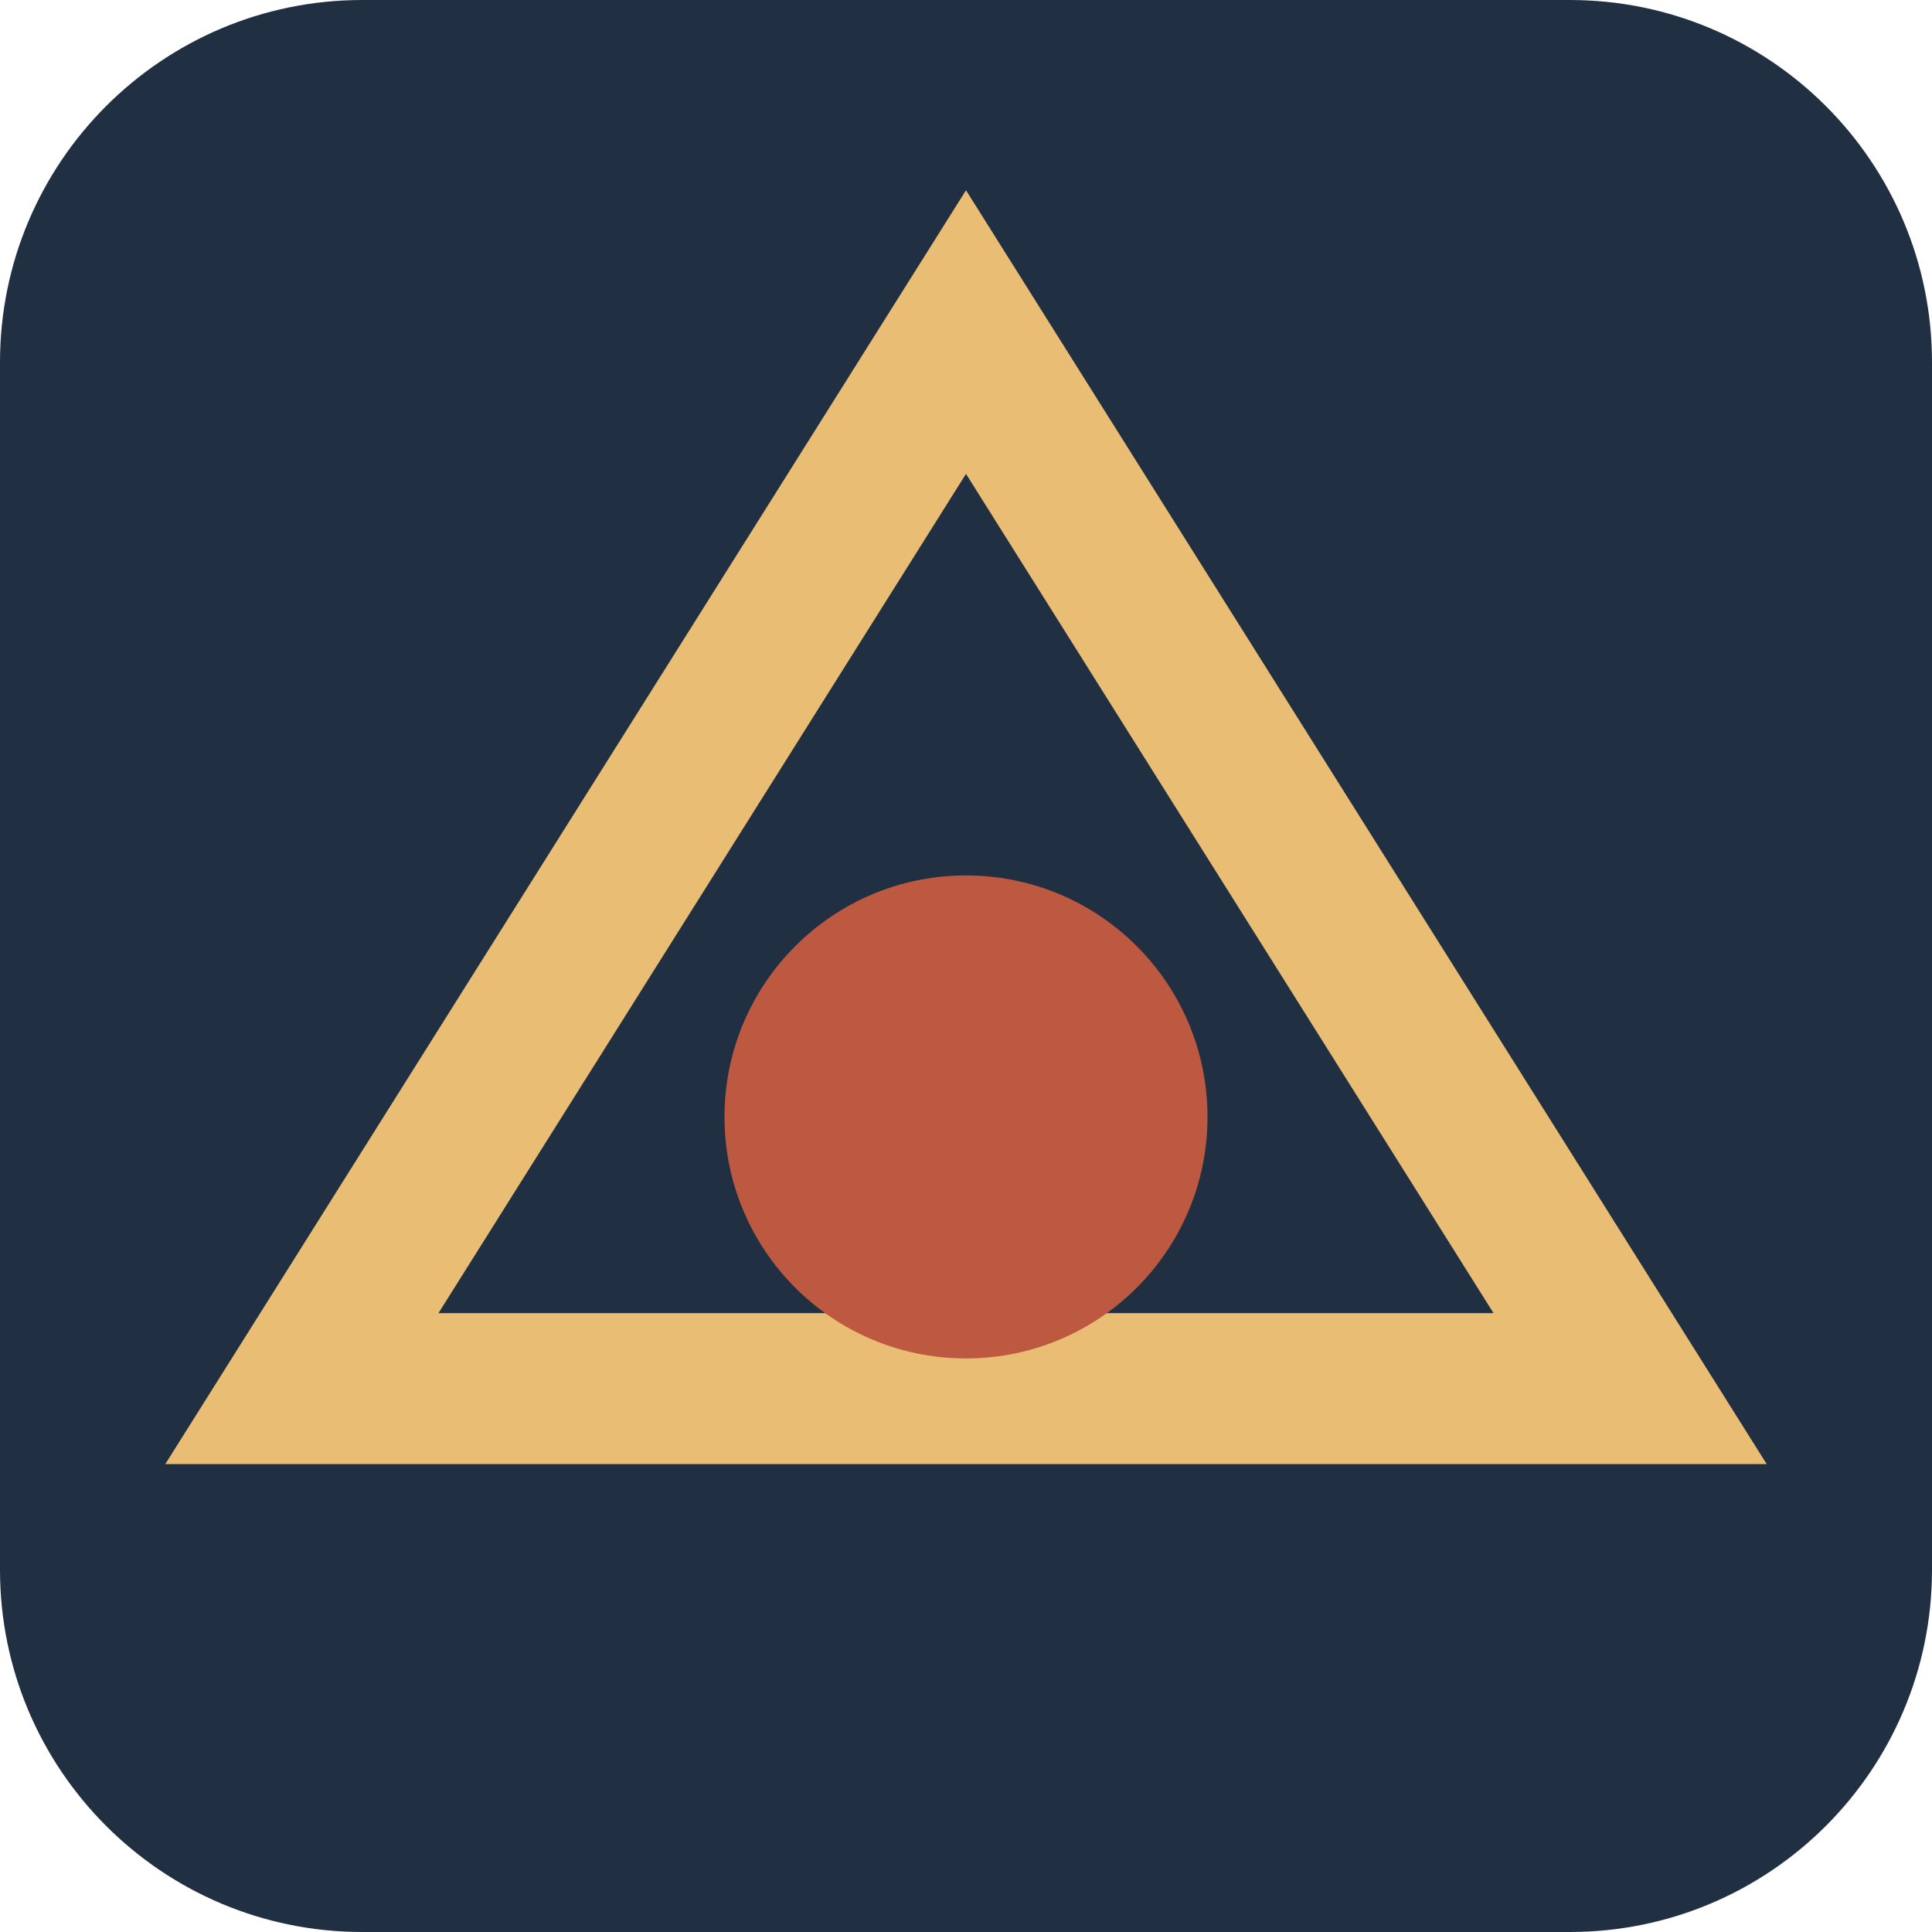
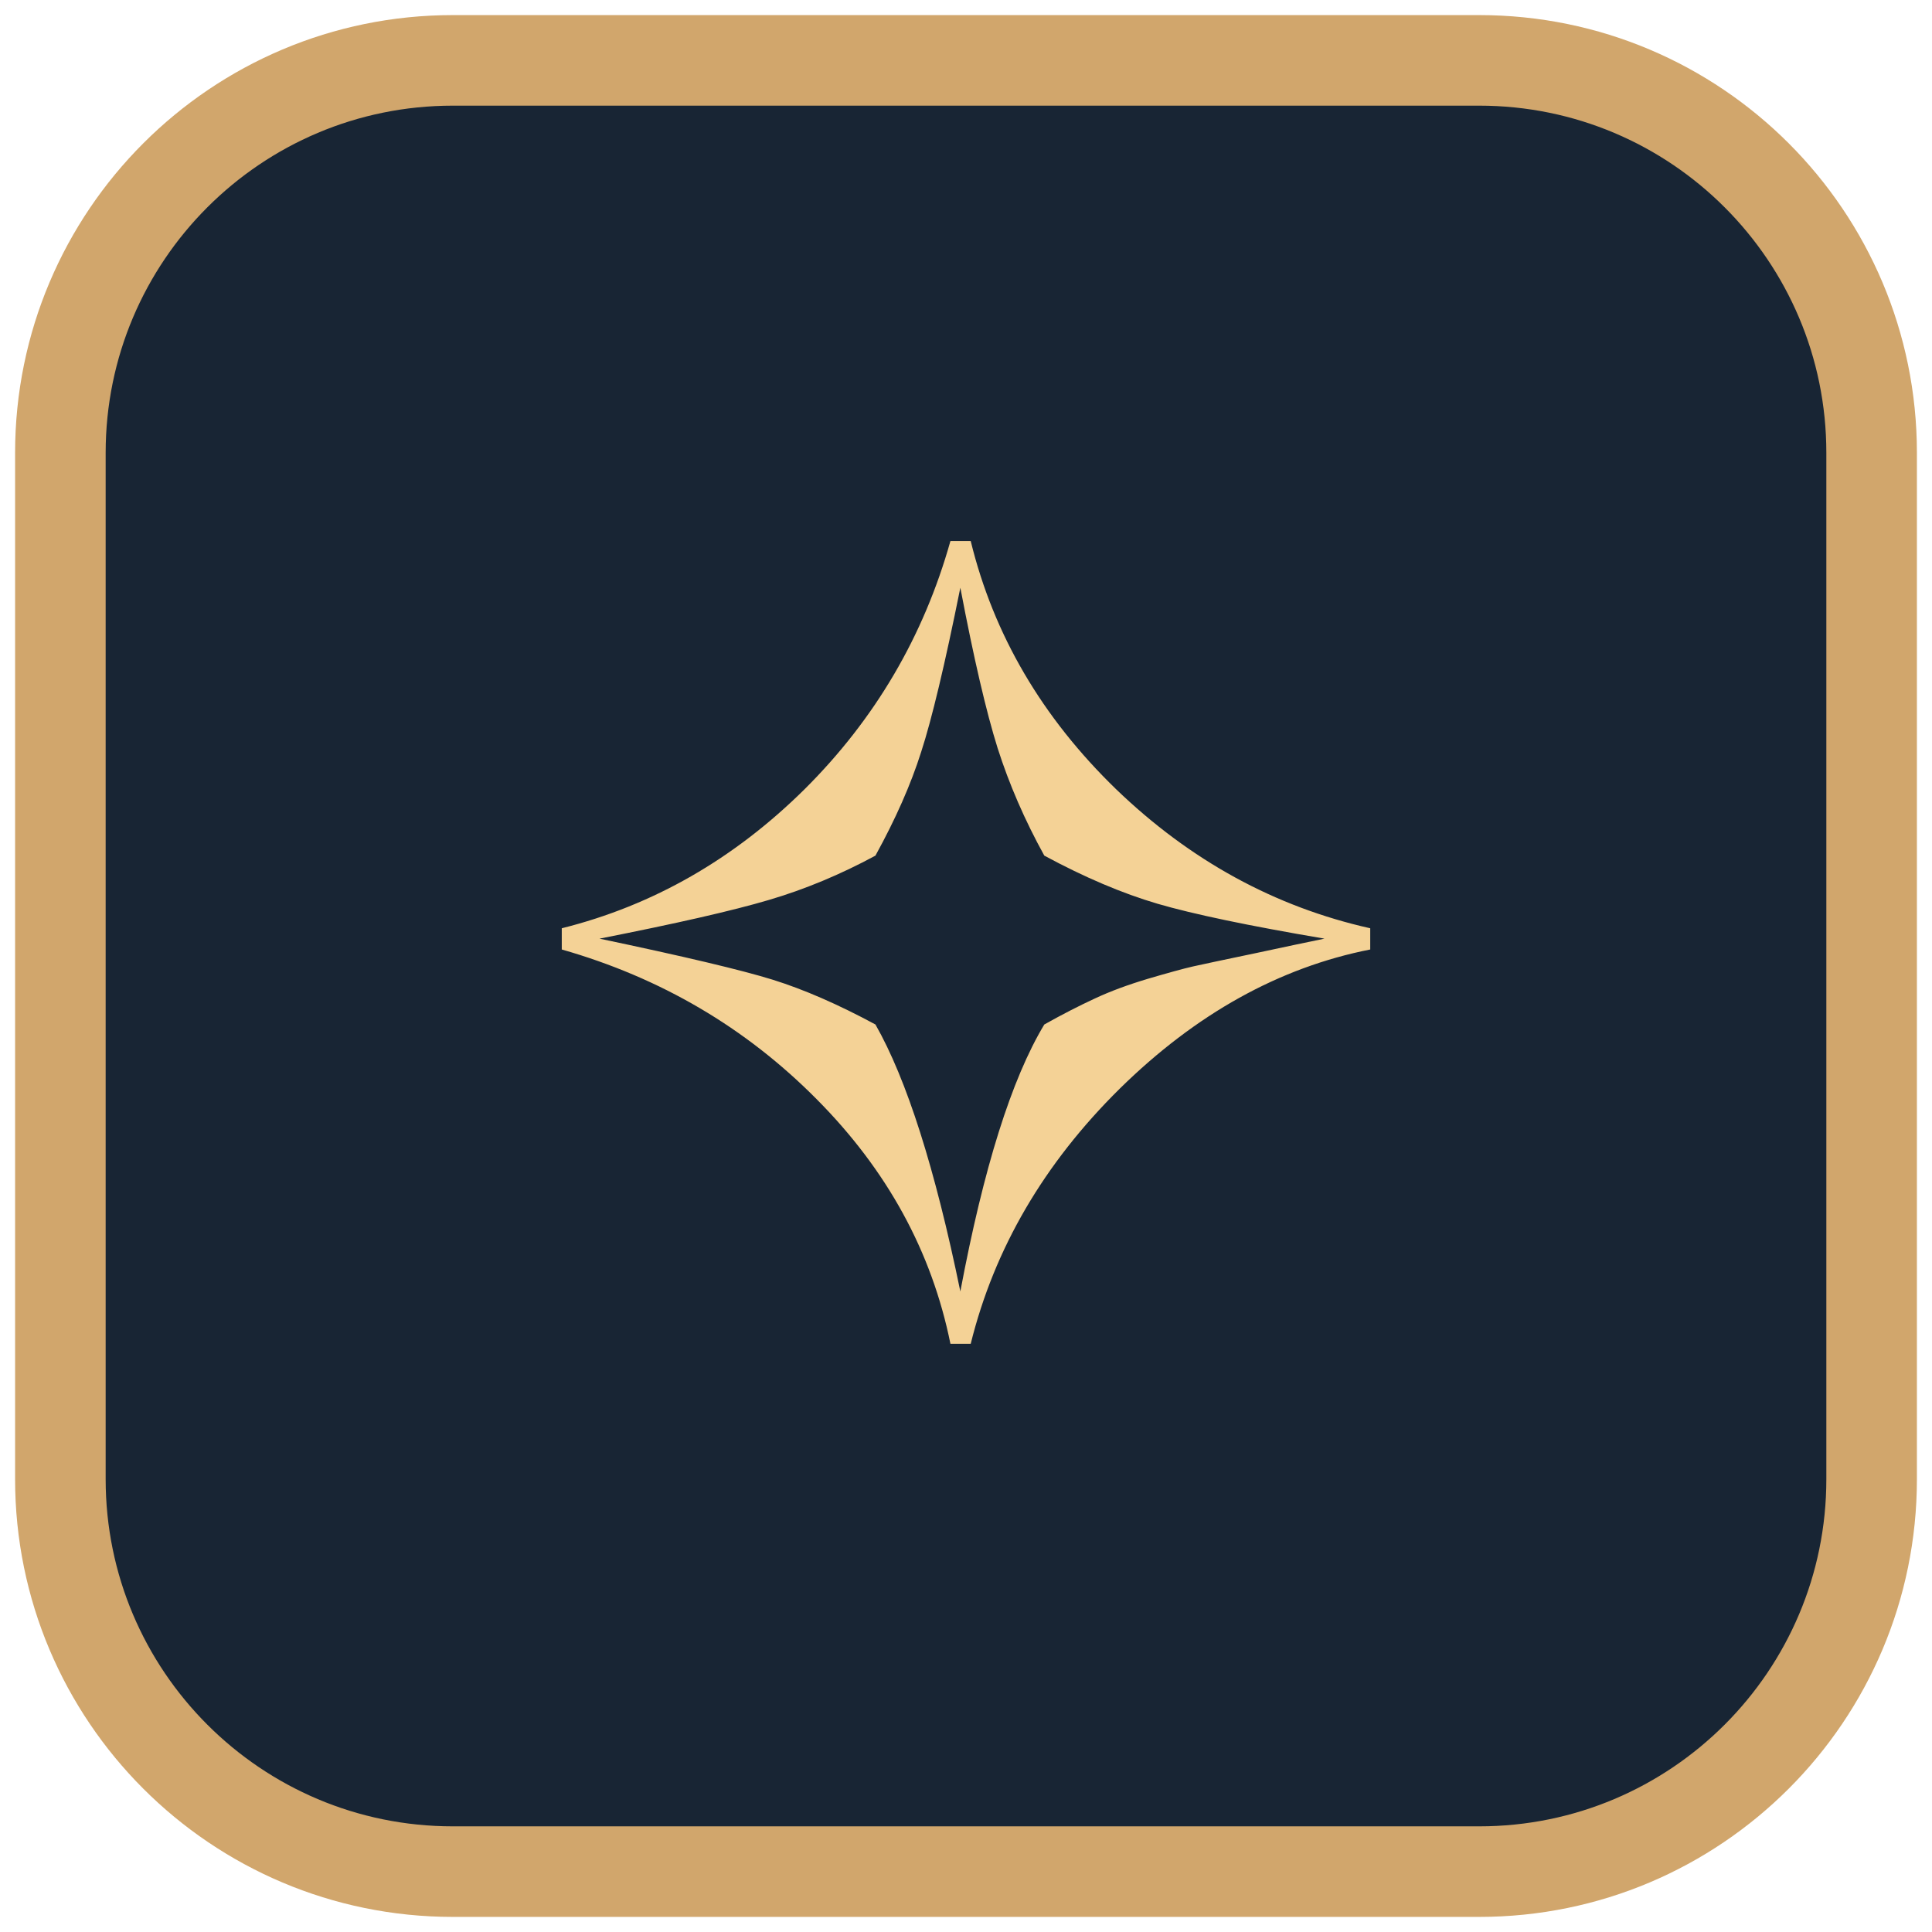
<svg xmlns="http://www.w3.org/2000/svg" viewBox="0 0 64 64">
-   <rect width="64" height="64" rx="12" fill="#203042" />
-   <path d="M10 46L32 11l22 35Z" fill="none" stroke="#e9be74" stroke-width="5" />
-   <circle cx="32" cy="37" r="8" fill="#bc5940" />
+   <rect x="2" y="2" width="60" height="60" rx="13" fill="#182534" stroke="#d1a66c" stroke-width="3" />
+   <text x="32" y="44" text-anchor="middle" font-size="37" fill="#f4d296" font-family="Georgia,serif">✧</text>
</svg>
